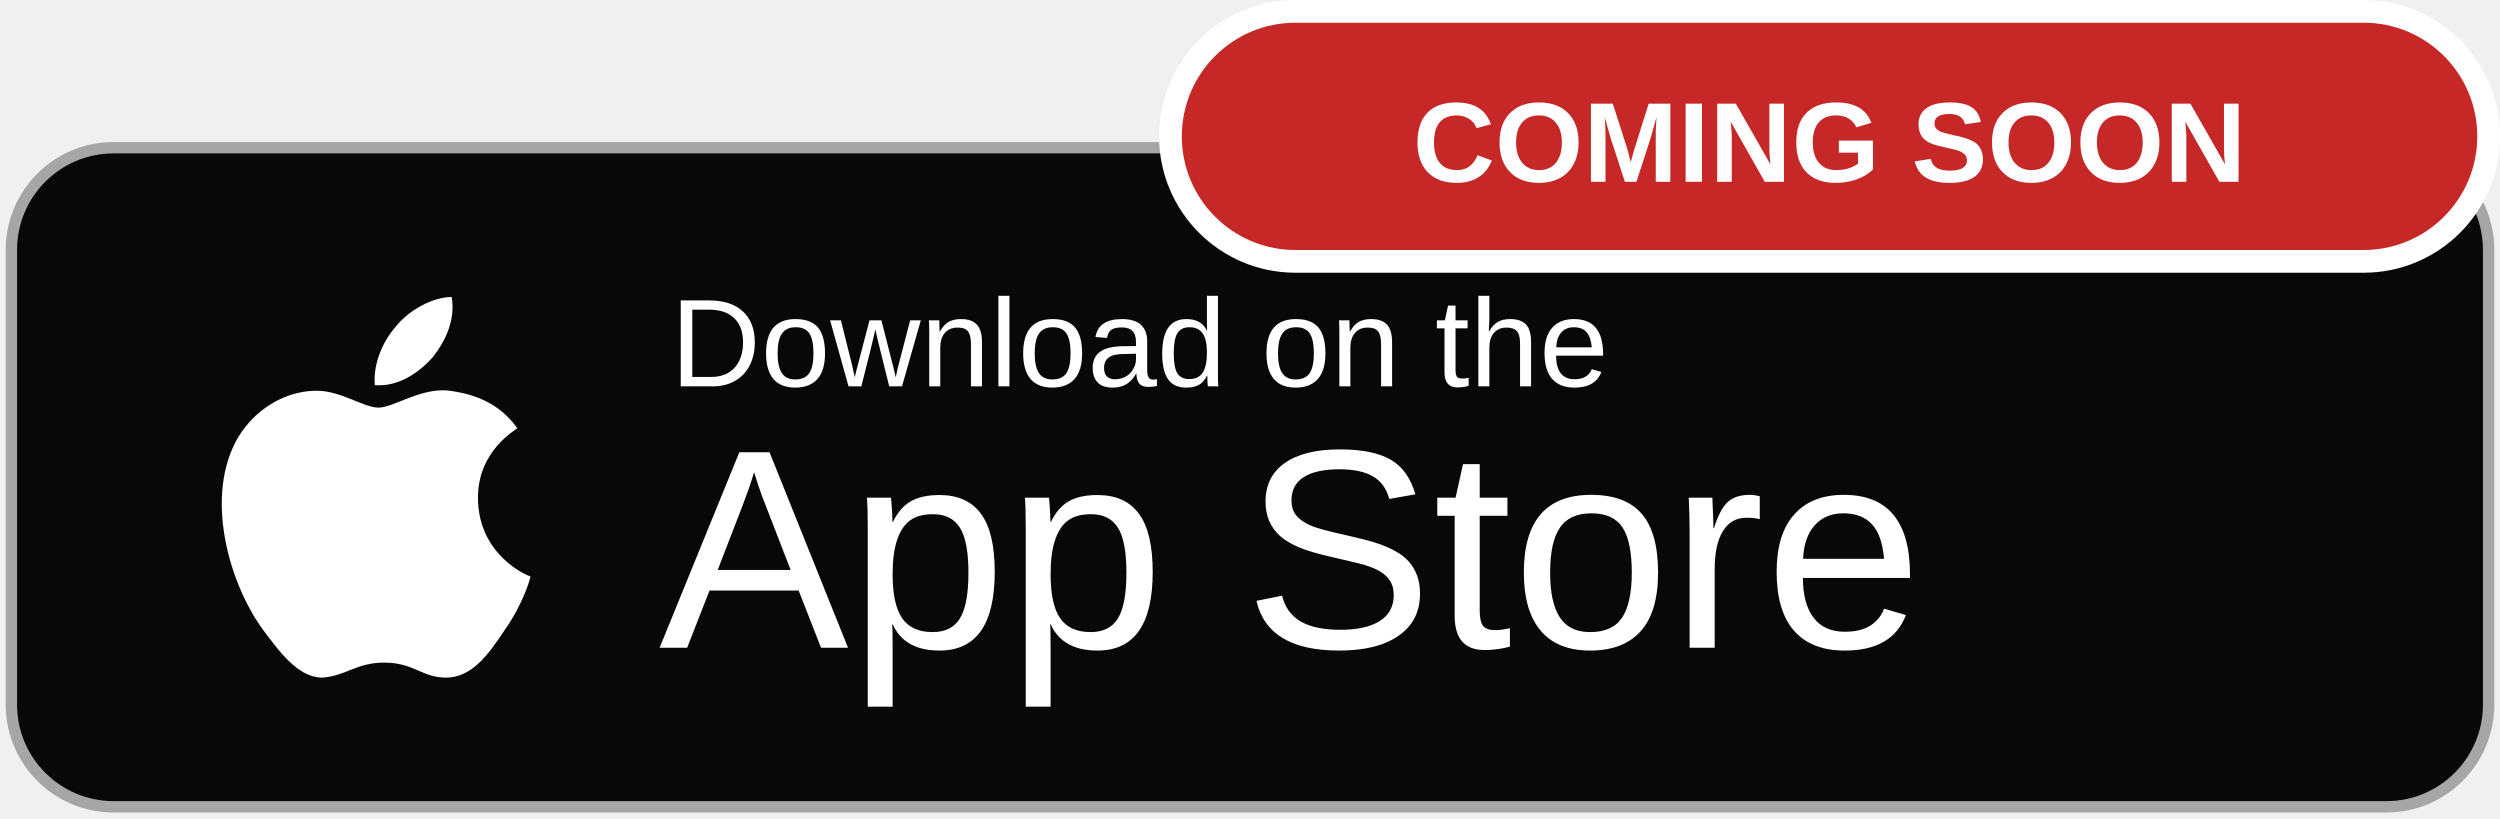
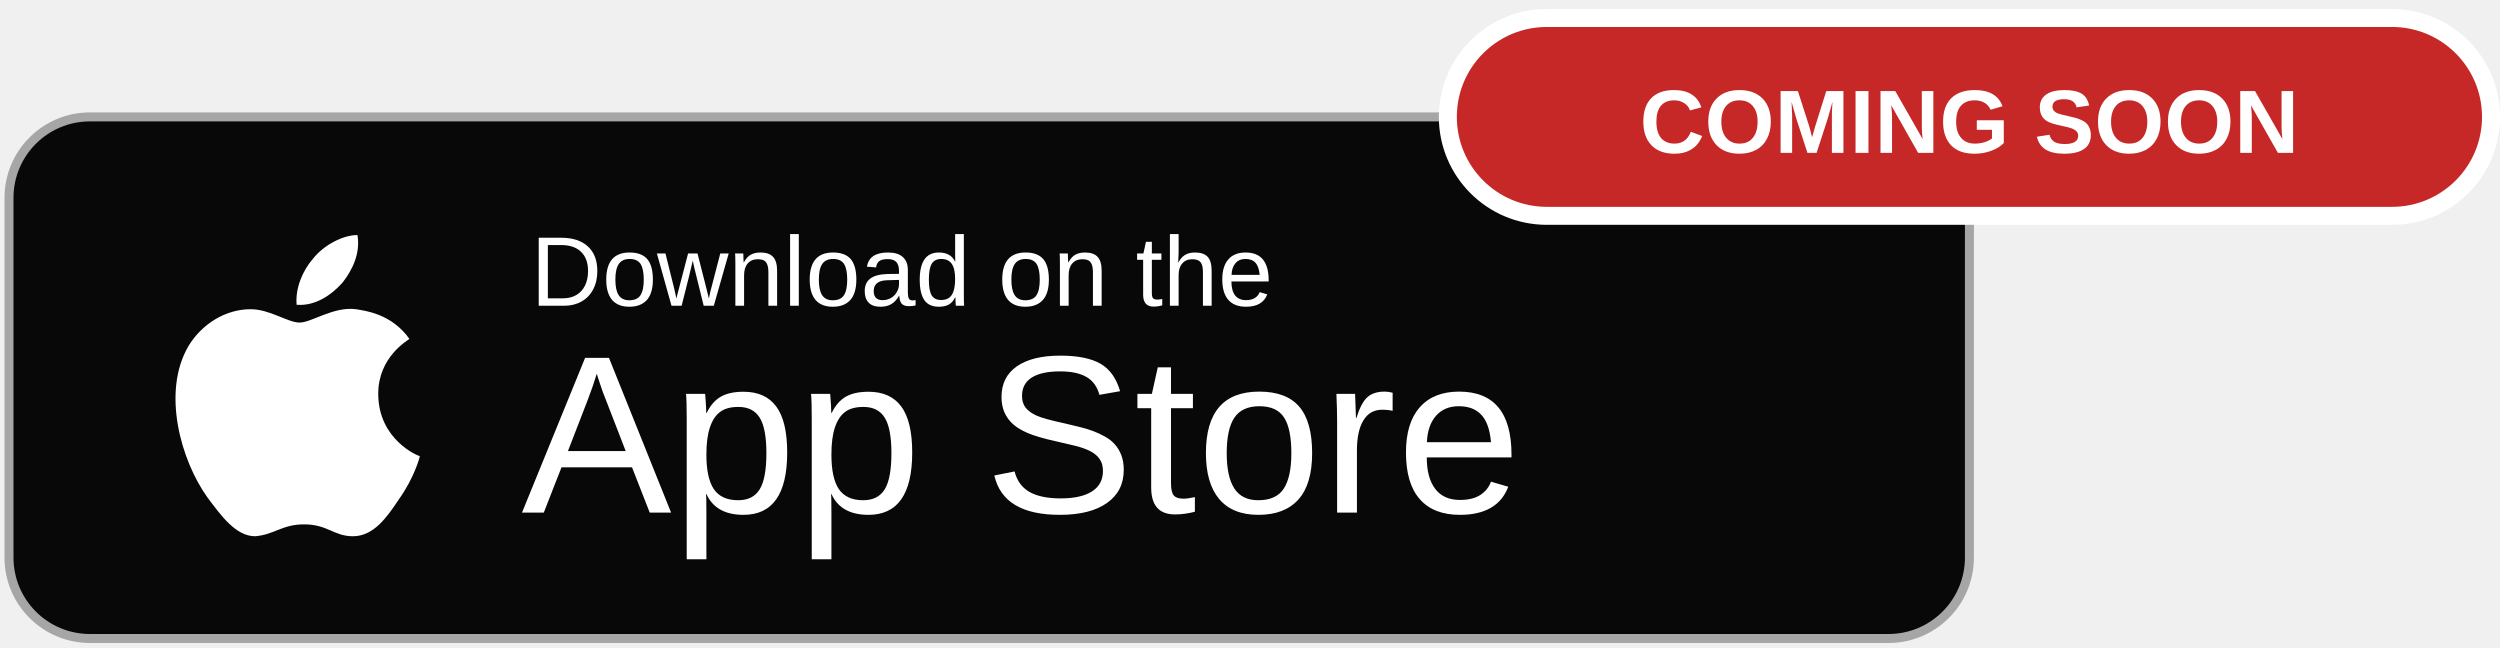
- <svg xmlns="http://www.w3.org/2000/svg" width="220" height="72" viewBox="0 0 220 72">
+ <svg xmlns="http://www.w3.org/2000/svg" width="278" height="72" viewBox="0 0 278 72">
  <rect x="1" y="13" width="218" height="58" rx="9" fill="#080808" stroke="#a6a6a6" />
  <path transform="translate(15 23) scale(1.65)" fill="#fff" d="M16.4 12.6c0-2.5 2-3.6 2.1-3.7-1.2-1.7-3-1.9-3.6-2-1.5-.2-3 .9-3.8.9-.8 0-2-.9-3.3-.9-1.7 0-3.3 1-4.2 2.5-1.8 3.1-.5 7.7 1.3 10.2.9 1.2 1.9 2.6 3.2 2.6 1.3-.1 1.8-.8 3.3-.8 1.6 0 2 .8 3.3.8 1.4 0 2.3-1.3 3.1-2.5 1-1.4 1.4-2.8 1.4-2.9-.1 0-2.8-1.1-2.8-4.2zM14 5.1c.7-.9 1.2-2 1-3.2-1 0-2.3.7-3 1.6-.7.8-1.2 2-1.1 3.1 1.2.1 2.3-.6 3.1-1.5z" />
  <g fill="#fff" font-family="Arial, Helvetica, sans-serif">
    <text x="59" y="34" font-size="11">Download on the</text>
    <text x="58" y="57" font-size="25">App Store</text>
  </g>
-   <rect x="103" y="1" width="116" height="22" rx="11" fill="#c62828" stroke="#fff" stroke-width="2" />
-   <text x="161" y="16" text-anchor="middle" fill="#fff" font-family="Arial, Helvetica, sans-serif" font-size="10" font-weight="700">COMING SOON</text>
+   <rect x="161" y="2" width="116" height="22" rx="11" fill="#c62828" stroke="#fff" stroke-width="2" />
+   <text x="219" y="17" text-anchor="middle" fill="#fff" font-family="Arial, Helvetica, sans-serif" font-size="10" font-weight="700">COMING SOON</text>
</svg>
